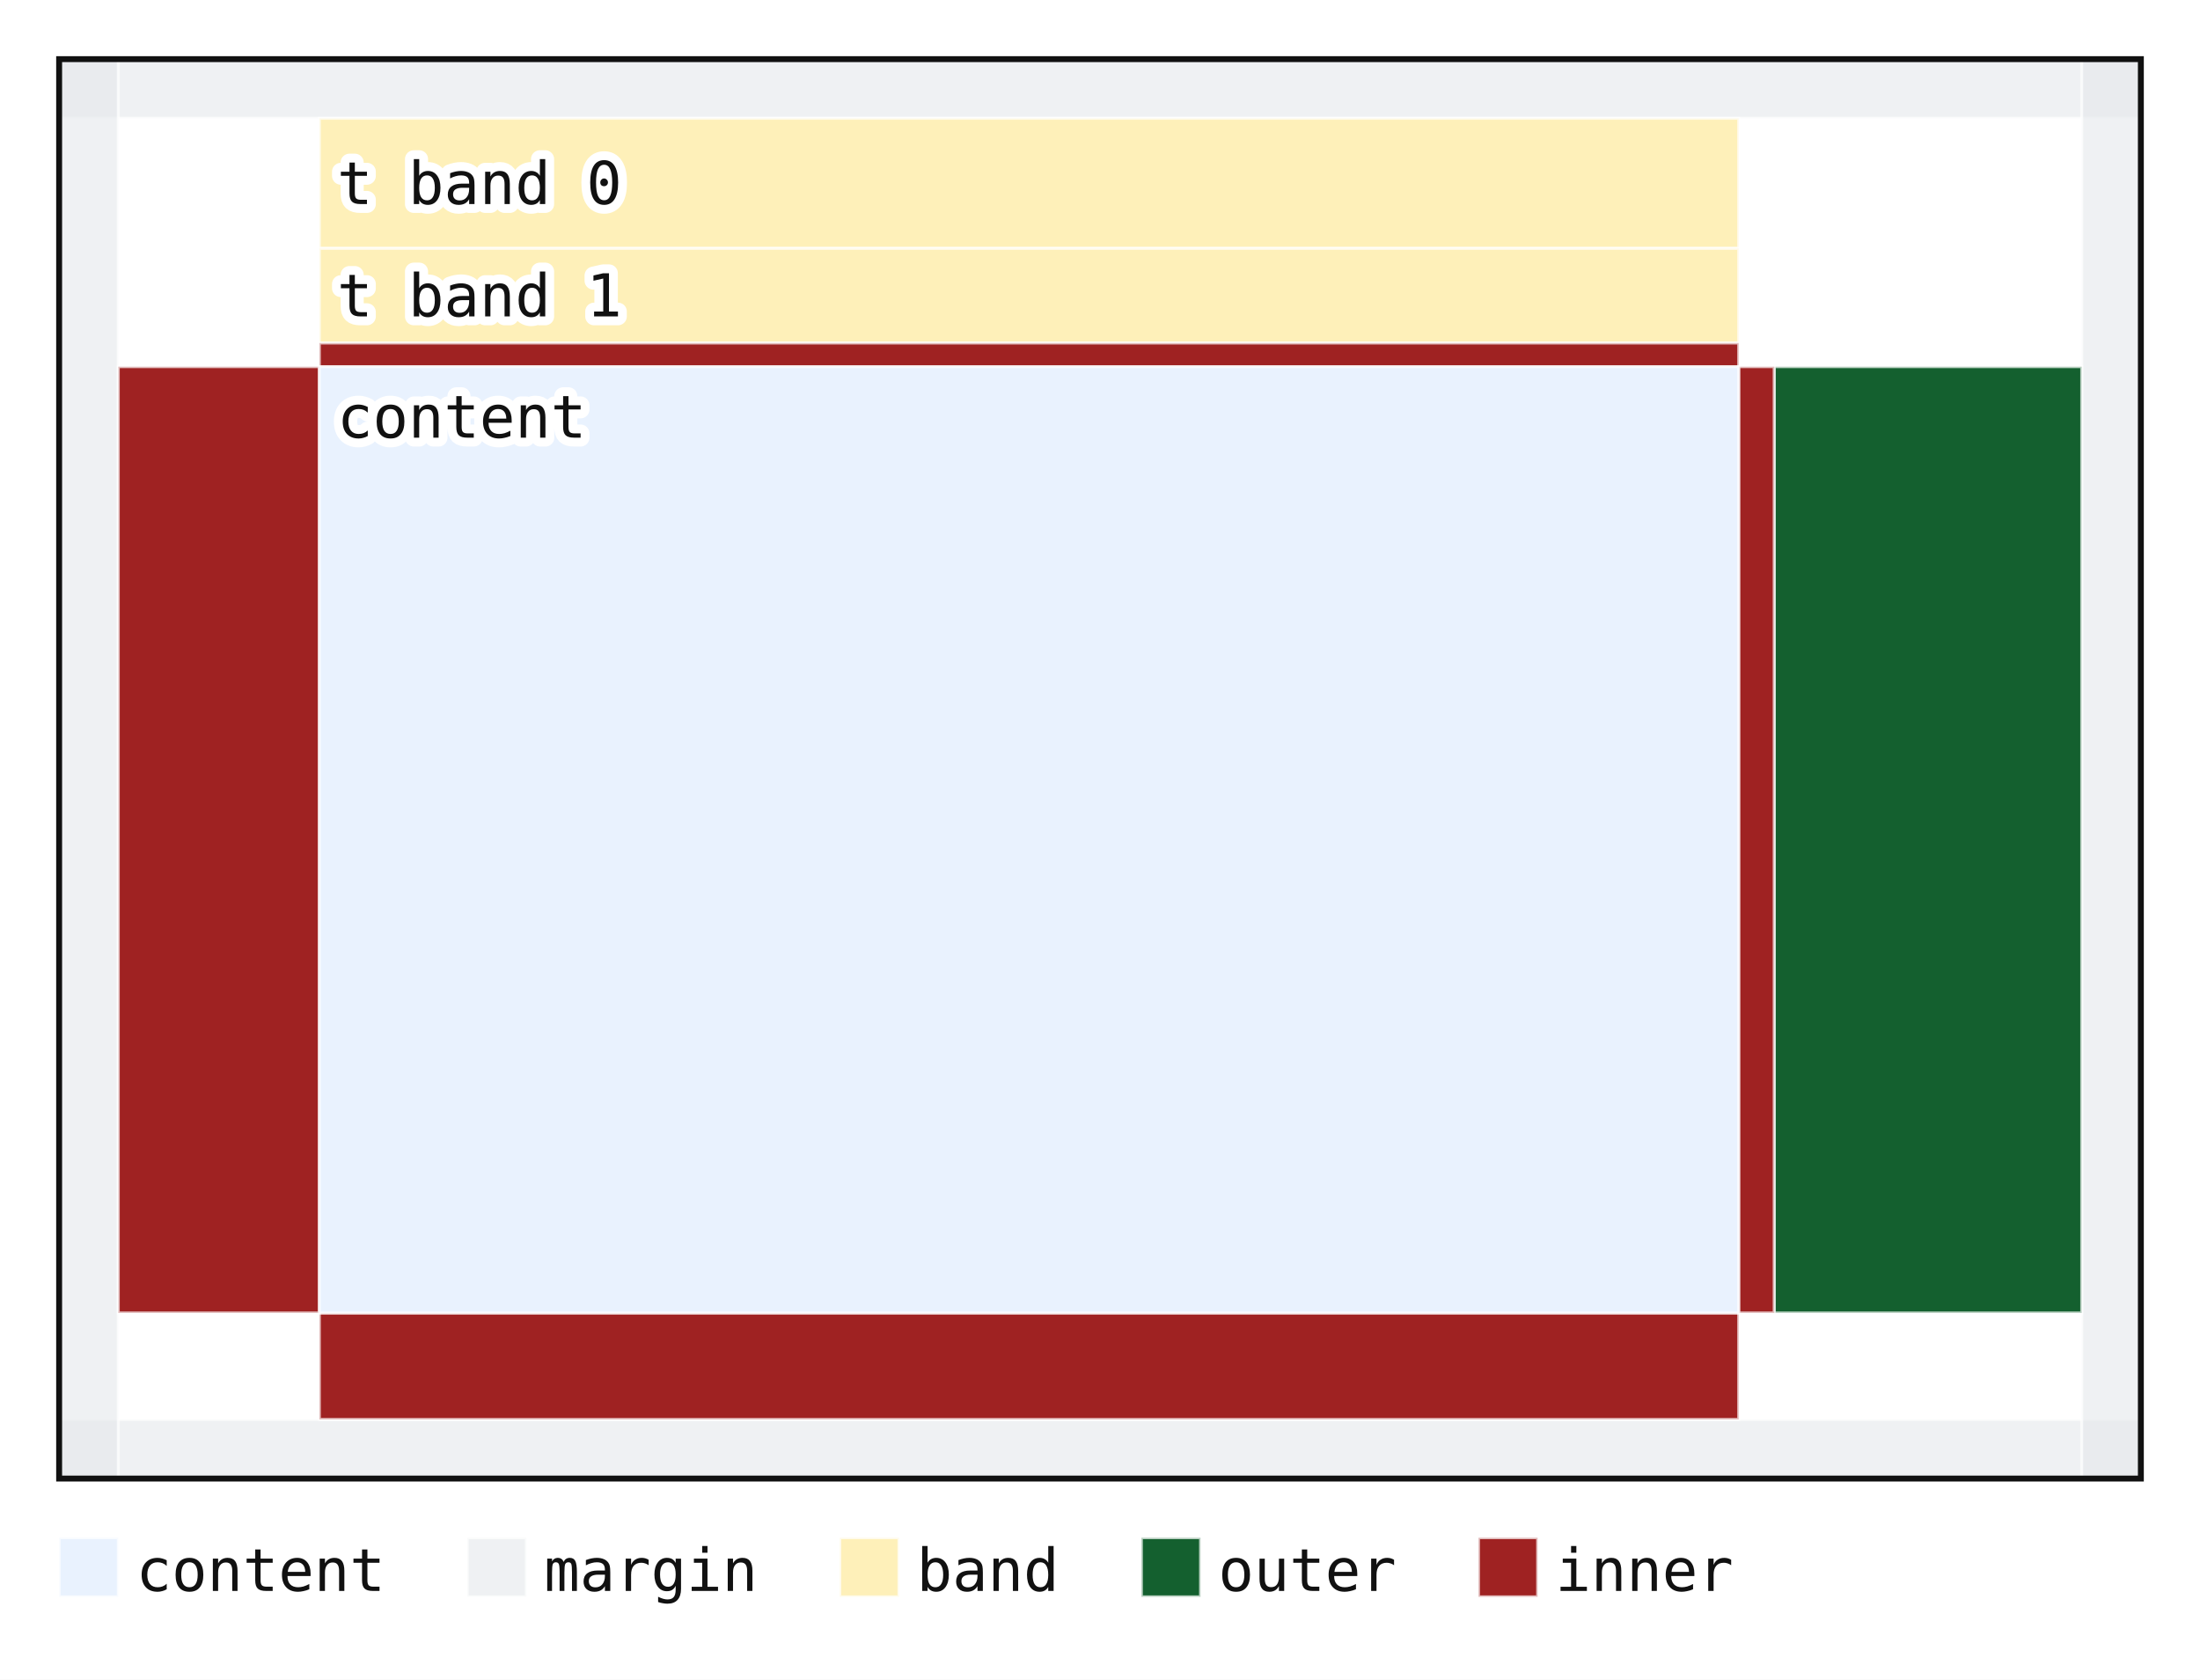
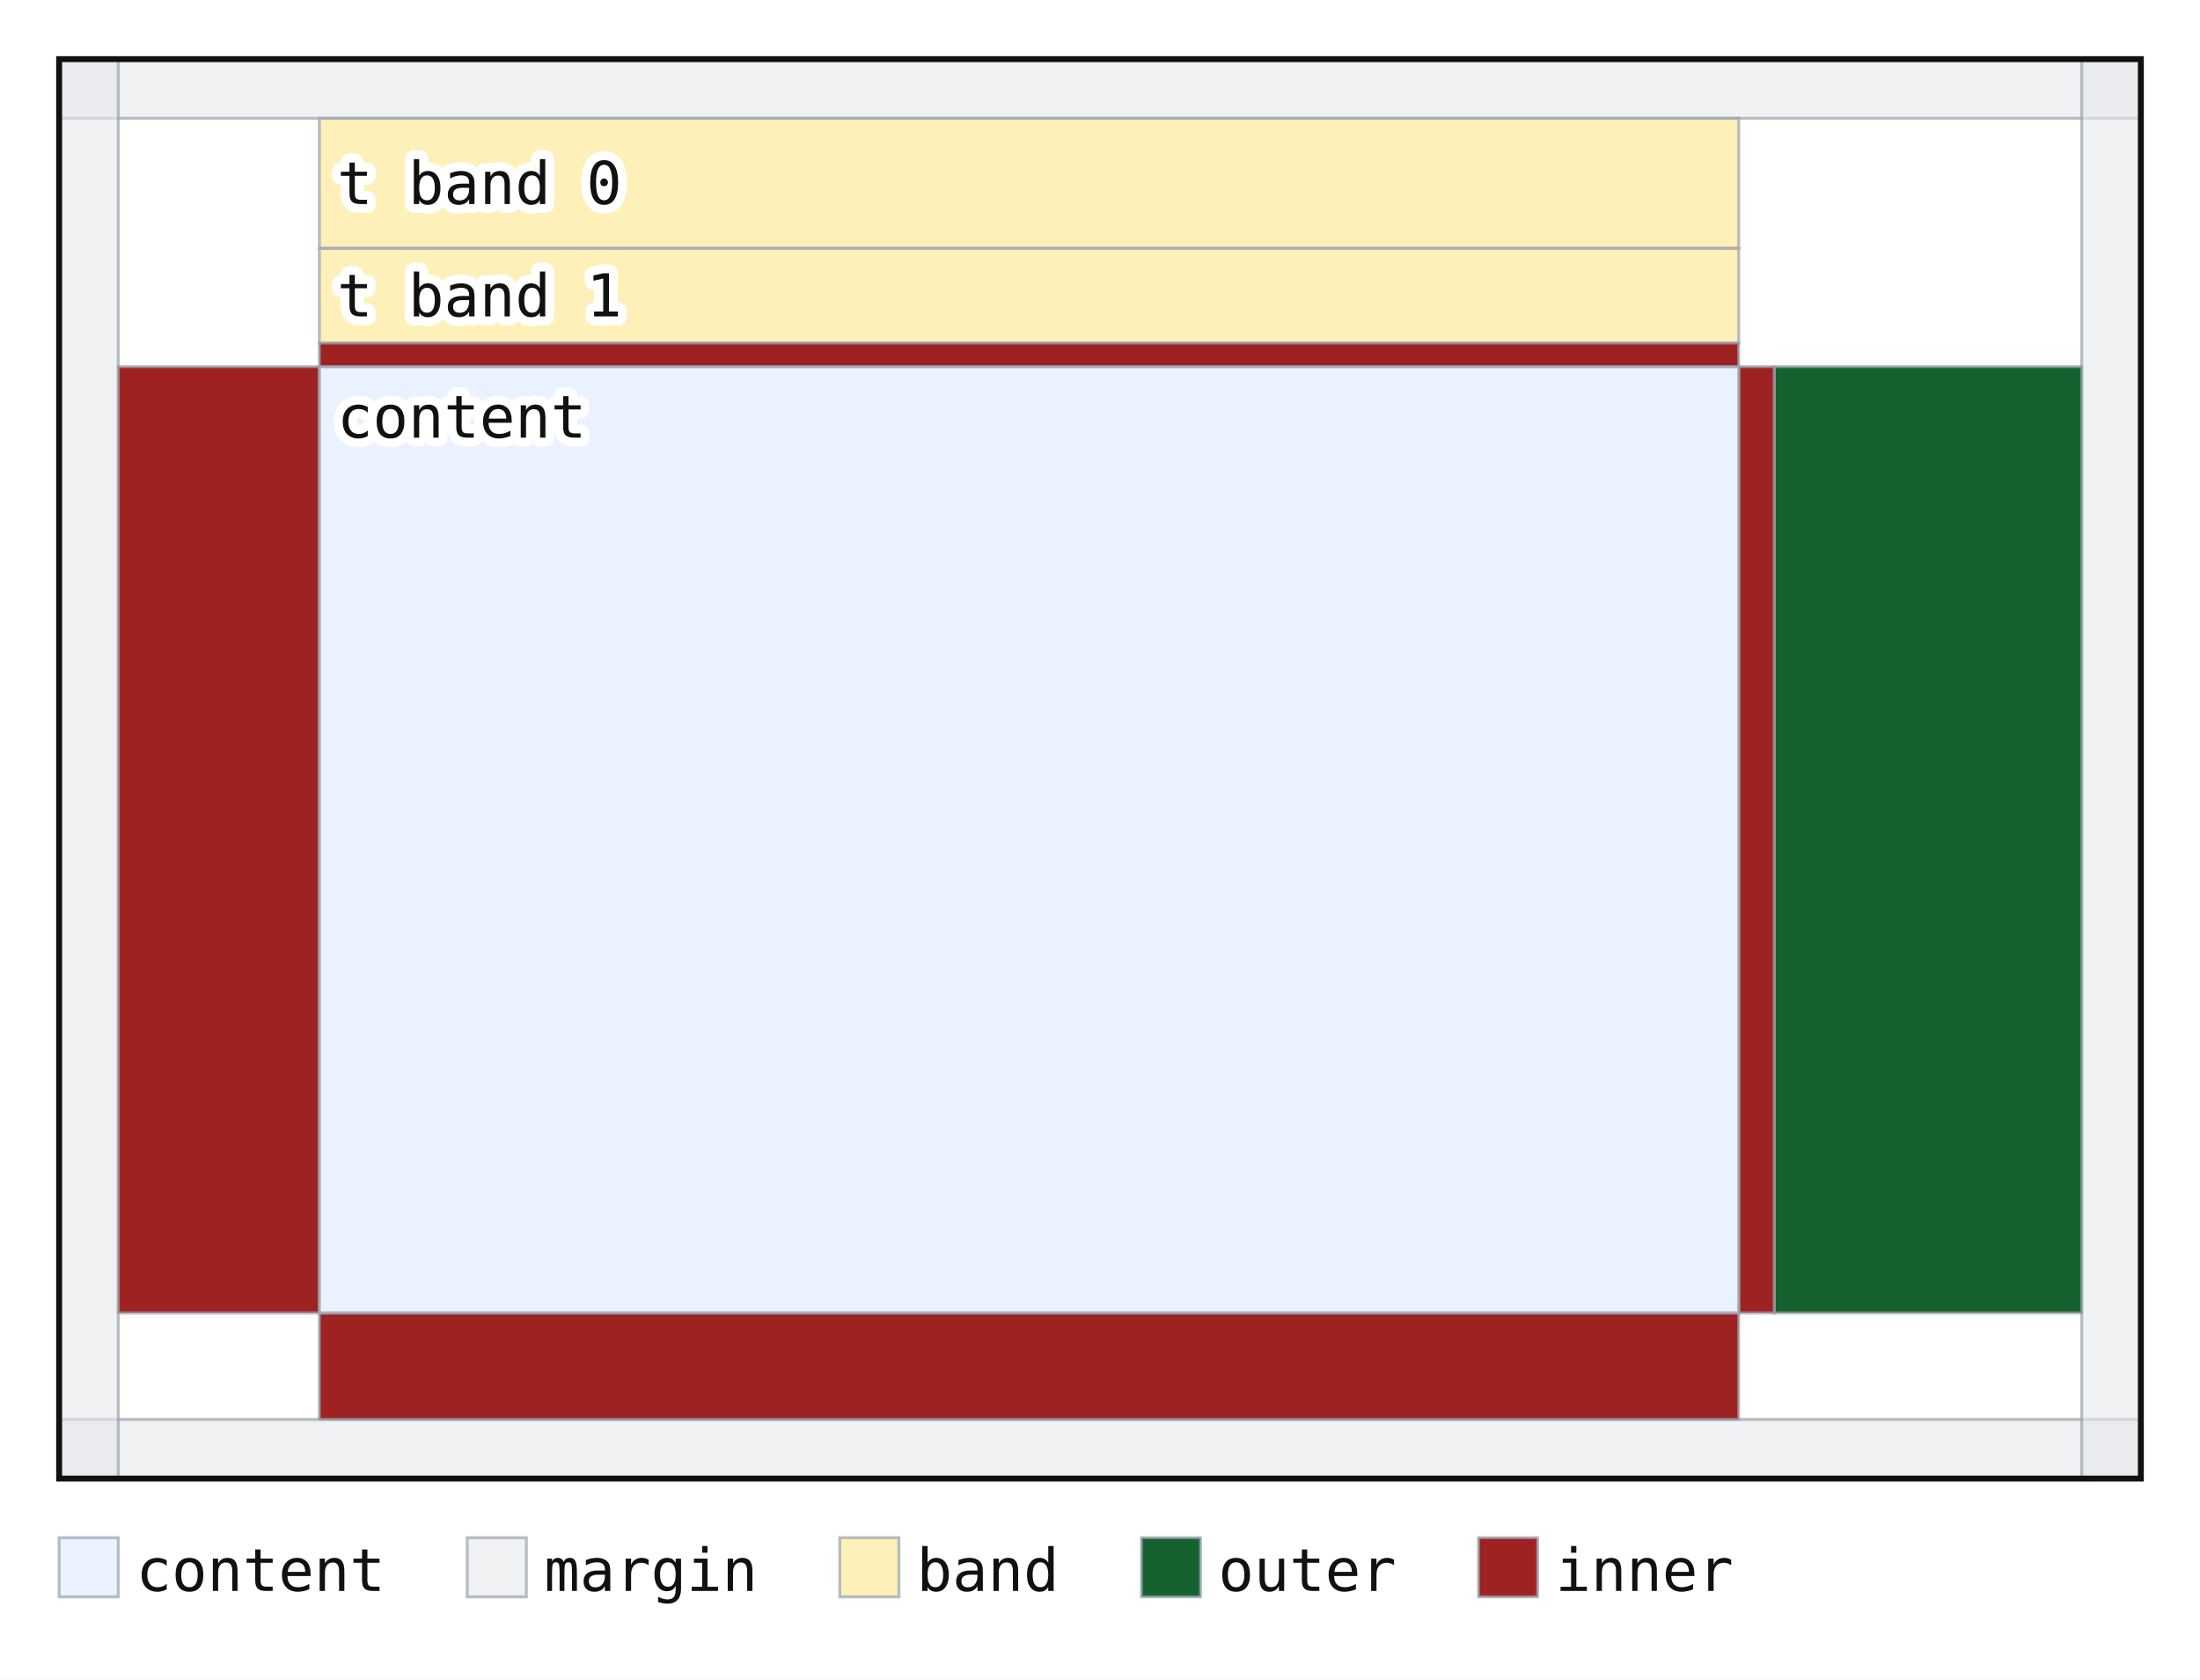
<svg xmlns="http://www.w3.org/2000/svg" viewBox="-10 -10 372 284" font-family="monospace" font-size="10">
  <rect x="-10" y="-10" width="372" height="284" fill="#ffffff" />
-   <rect x="0" y="0" width="352" height="10" fill="#e5e7eb" fill-opacity="0.6" stroke="#ffffff" stroke-width="0.5" stroke-opacity="0.7" />
-   <rect x="44" y="10" width="240" height="22" fill="#fde68a" fill-opacity="0.6" stroke="#ffffff" stroke-width="0.5" stroke-opacity="0.7" />
+   <rect x="0" y="0" width="352" height="10" fill="#e5e7eb" fill-opacity="0.6" stroke="#9ca3af" stroke-width="0.5" stroke-opacity="0.7" />
+   <rect x="44" y="10" width="240" height="22" fill="#fde68a" fill-opacity="0.6" stroke="#9ca3af" stroke-width="0.5" stroke-opacity="0.7" />
  <text x="47" y="24.5" fill="#111111" stroke="#ffffff" stroke-width="3" stroke-linejoin="round" paint-order="stroke">t band 0</text>
-   <rect x="44" y="32" width="240" height="16" fill="#fde68a" fill-opacity="0.6" stroke="#ffffff" stroke-width="0.5" stroke-opacity="0.7" />
+   <rect x="44" y="32" width="240" height="16" fill="#fde68a" fill-opacity="0.6" stroke="#9ca3af" stroke-width="0.5" stroke-opacity="0.7" />
  <text x="47" y="43.5" fill="#111111" stroke="#ffffff" stroke-width="3" stroke-linejoin="round" paint-order="stroke">t band 1</text>
-   <rect x="44" y="48" width="240" height="4" fill="#9f2222" stroke="#ffffff" stroke-width="0.5" stroke-opacity="0.7" />
-   <rect x="0" y="230" width="352" height="10" fill="#e5e7eb" fill-opacity="0.6" stroke="#ffffff" stroke-width="0.5" stroke-opacity="0.7" />
-   <rect x="44" y="212" width="240" height="18" fill="#9f2222" stroke="#ffffff" stroke-width="0.5" stroke-opacity="0.7" />
-   <rect x="0" y="0" width="10" height="240" fill="#e5e7eb" fill-opacity="0.6" stroke="#ffffff" stroke-width="0.5" stroke-opacity="0.7" />
-   <rect x="10" y="52" width="34" height="160" fill="#9f2222" stroke="#ffffff" stroke-width="0.5" stroke-opacity="0.7" />
-   <rect x="342" y="0" width="10" height="240" fill="#e5e7eb" fill-opacity="0.6" stroke="#ffffff" stroke-width="0.5" stroke-opacity="0.7" />
-   <rect x="290" y="52" width="52" height="160" fill="#14602f" stroke="#ffffff" stroke-width="0.5" stroke-opacity="0.7" />
-   <rect x="284" y="52" width="6" height="160" fill="#9f2222" stroke="#ffffff" stroke-width="0.5" stroke-opacity="0.7" />
-   <rect x="44" y="52" width="240" height="160" fill="#dbeafe" fill-opacity="0.6" stroke="#ffffff" stroke-width="0.5" stroke-opacity="0.7" />
+   <rect x="44" y="48" width="240" height="4" fill="#9f2222" stroke="#9ca3af" stroke-width="0.5" stroke-opacity="0.7" />
+   <rect x="0" y="230" width="352" height="10" fill="#e5e7eb" fill-opacity="0.6" stroke="#9ca3af" stroke-width="0.5" stroke-opacity="0.7" />
+   <rect x="44" y="212" width="240" height="18" fill="#9f2222" stroke="#9ca3af" stroke-width="0.5" stroke-opacity="0.7" />
+   <rect x="0" y="0" width="10" height="240" fill="#e5e7eb" fill-opacity="0.6" stroke="#9ca3af" stroke-width="0.5" stroke-opacity="0.7" />
+   <rect x="10" y="52" width="34" height="160" fill="#9f2222" stroke="#9ca3af" stroke-width="0.5" stroke-opacity="0.7" />
+   <rect x="342" y="0" width="10" height="240" fill="#e5e7eb" fill-opacity="0.6" stroke="#9ca3af" stroke-width="0.5" stroke-opacity="0.7" />
+   <rect x="290" y="52" width="52" height="160" fill="#14602f" stroke="#9ca3af" stroke-width="0.5" stroke-opacity="0.7" />
+   <rect x="284" y="52" width="6" height="160" fill="#9f2222" stroke="#9ca3af" stroke-width="0.5" stroke-opacity="0.7" />
+   <rect x="44" y="52" width="240" height="160" fill="#dbeafe" fill-opacity="0.6" stroke="#9ca3af" stroke-width="0.5" stroke-opacity="0.7" />
  <text x="47" y="64" fill="#111111" stroke="#ffffff" stroke-width="3" stroke-linejoin="round" paint-order="stroke">content</text>
-   <rect x="0" y="250" width="10" height="10" fill="#dbeafe" fill-opacity="0.6" stroke="#ffffff" stroke-width="0.5" stroke-opacity="0.7" />
+   <rect x="0" y="250" width="10" height="10" fill="#dbeafe" fill-opacity="0.6" stroke="#9ca3af" stroke-width="0.5" stroke-opacity="0.7" />
  <text x="13" y="259" fill="#111111" stroke="#ffffff" stroke-width="3" stroke-linejoin="round" paint-order="stroke">content</text>
-   <rect x="69" y="250" width="10" height="10" fill="#e5e7eb" fill-opacity="0.6" stroke="#ffffff" stroke-width="0.5" stroke-opacity="0.7" />
+   <rect x="69" y="250" width="10" height="10" fill="#e5e7eb" fill-opacity="0.6" stroke="#9ca3af" stroke-width="0.5" stroke-opacity="0.7" />
  <text x="82" y="259" fill="#111111" stroke="#ffffff" stroke-width="3" stroke-linejoin="round" paint-order="stroke">margin</text>
-   <rect x="132" y="250" width="10" height="10" fill="#fde68a" fill-opacity="0.6" stroke="#ffffff" stroke-width="0.5" stroke-opacity="0.7" />
+   <rect x="132" y="250" width="10" height="10" fill="#fde68a" fill-opacity="0.6" stroke="#9ca3af" stroke-width="0.5" stroke-opacity="0.7" />
  <text x="145" y="259" fill="#111111" stroke="#ffffff" stroke-width="3" stroke-linejoin="round" paint-order="stroke">band</text>
-   <rect x="183" y="250" width="10" height="10" fill="#14602f" stroke="#ffffff" stroke-width="0.5" stroke-opacity="0.7" />
+   <rect x="183" y="250" width="10" height="10" fill="#14602f" stroke="#9ca3af" stroke-width="0.5" stroke-opacity="0.7" />
  <text x="196" y="259" fill="#111111" stroke="#ffffff" stroke-width="3" stroke-linejoin="round" paint-order="stroke">outer</text>
-   <rect x="240" y="250" width="10" height="10" fill="#9f2222" stroke="#ffffff" stroke-width="0.5" stroke-opacity="0.7" />
+   <rect x="240" y="250" width="10" height="10" fill="#9f2222" stroke="#9ca3af" stroke-width="0.5" stroke-opacity="0.7" />
  <text x="253" y="259" fill="#111111" stroke="#ffffff" stroke-width="3" stroke-linejoin="round" paint-order="stroke">inner</text>
  <rect x="0" y="0" width="352" height="240" fill="none" stroke="#111111" stroke-width="1" />
</svg>
